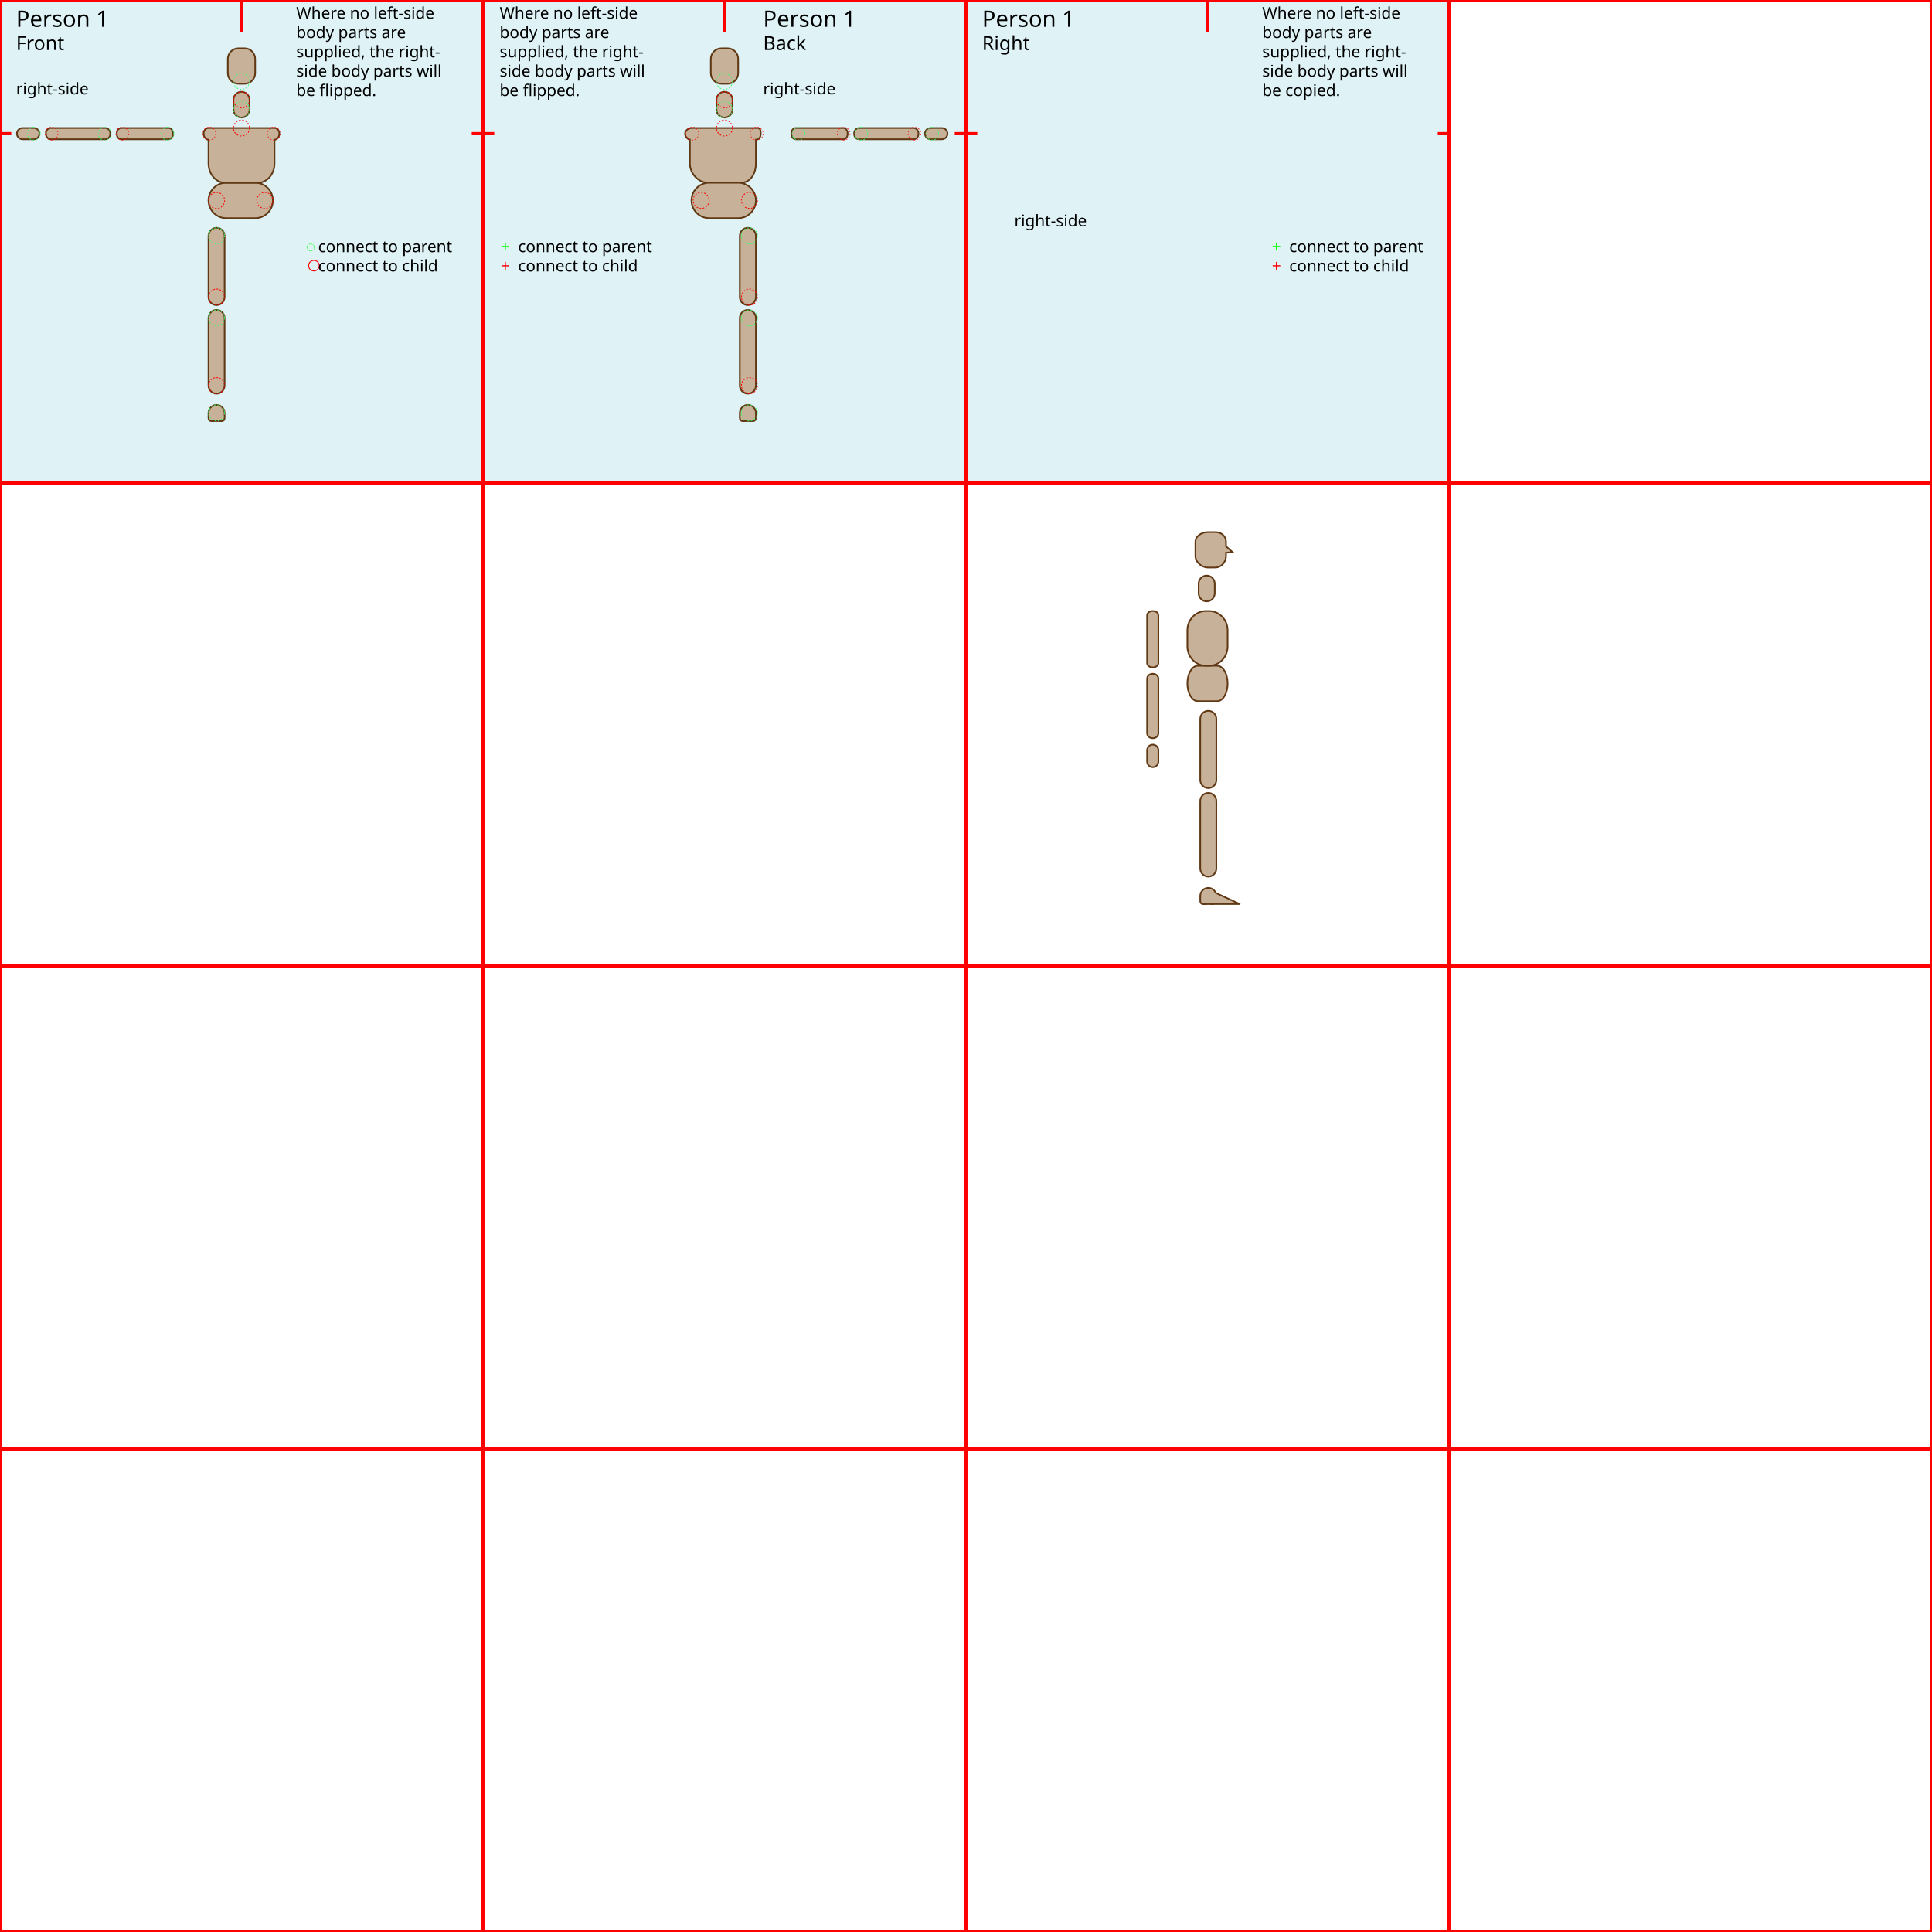
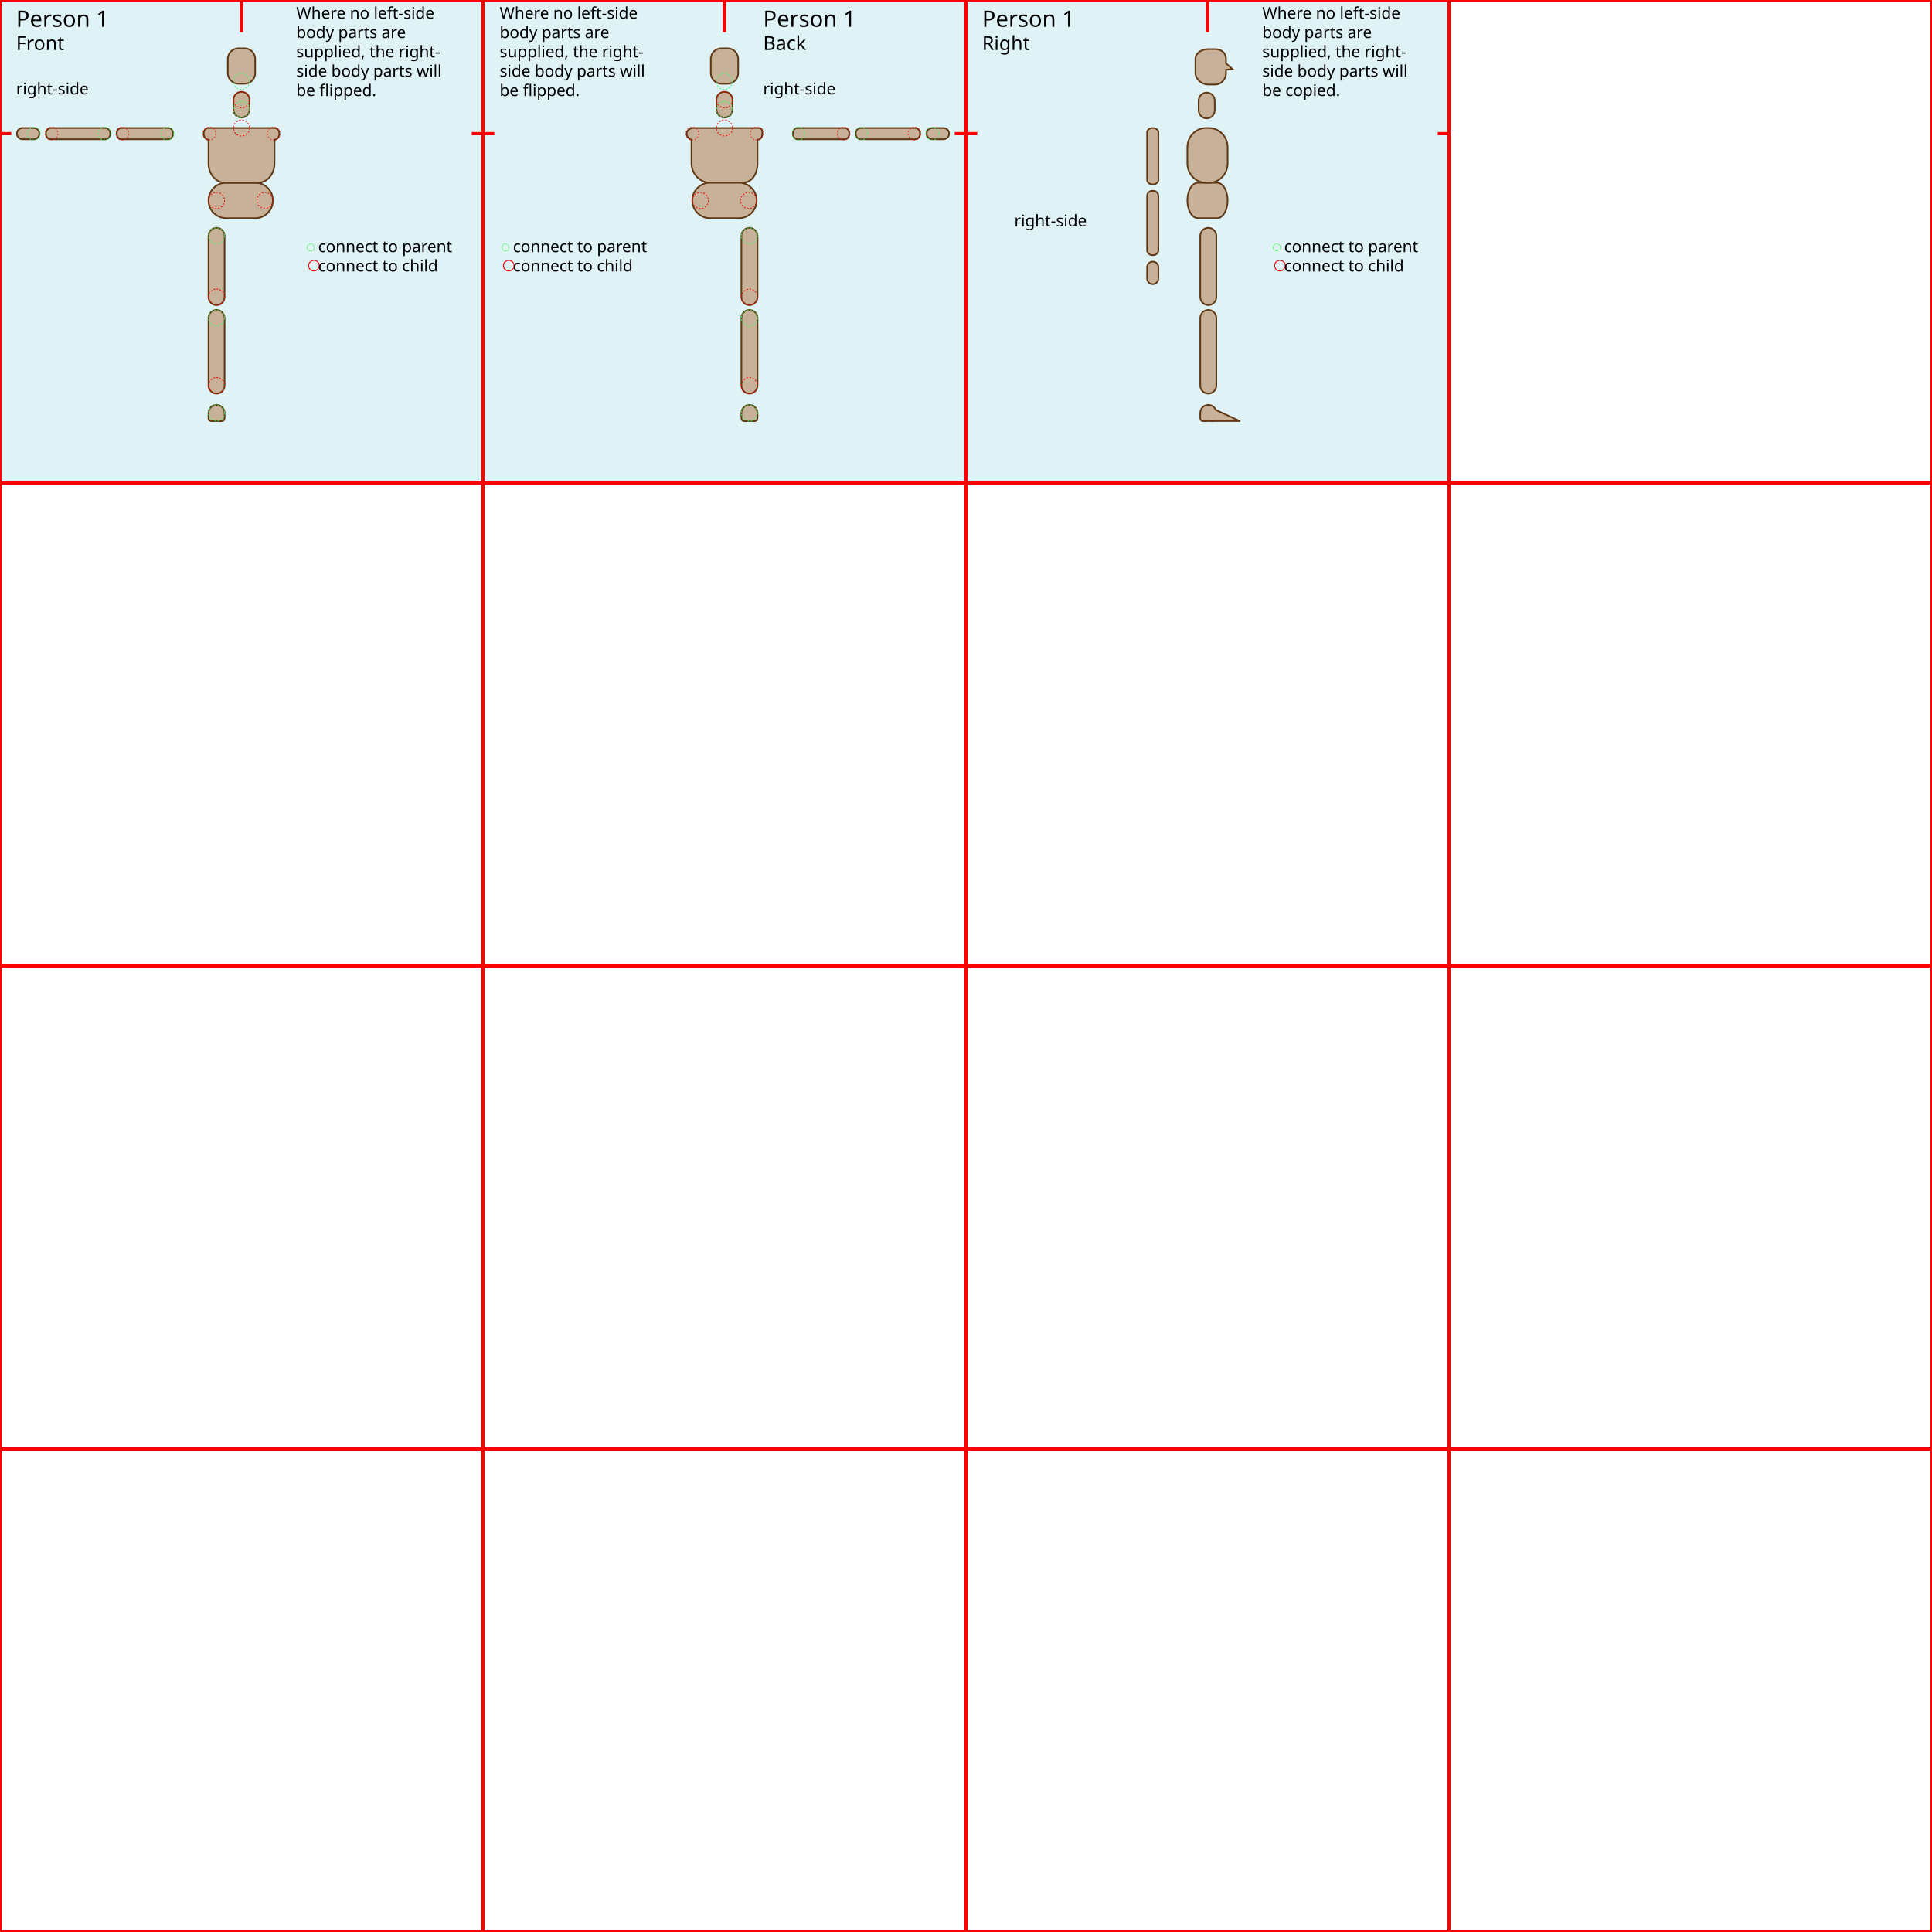
<svg xmlns="http://www.w3.org/2000/svg" version="1.1" x="0px" y="0px" width="1200px" height="1200px" viewBox="0 0 1200 1200" style="enable-background:new 0 0 1200 1200;" xml:space="preserve">
  <style type="text/css">

	.st0{fill:none;stroke:#FF0000;stroke-width:0.5;stroke-miterlimit:10;stroke-dasharray:1;}
	.st1{font-family:'Verdana';}
	.st2{opacity:0.3;fill:#95D7E4;}
	.st3{fill:none;stroke:#FF0000;stroke-width:0.5;stroke-miterlimit:10;stroke-dasharray:0.965,0.965;}
	.st4{font-family:'Verdana-Bold';}
	.st5{fill:#C7B299;stroke:#603813;stroke-miterlimit:10;}
	.st6{font-family:'MyriadPro-Regular';}
	.st7{opacity:0.8;}
	.st8{fill:#FF0000;}
	.st9{fill:#C7B299;stroke:#603813;stroke-linejoin:round;stroke-miterlimit:10;}
	.st10{fill:none;}
	.st11{fill:none;stroke:#FF0000;stroke-width:0.5;stroke-miterlimit:10;stroke-dasharray:0.98,0.98;}
	.st12{fill:#00FF00;}
	.st13{font-size:10;}
	.st14{font-size:12;}
	.st15{font-size:14;}
	.st16{opacity:0.9;fill:none;stroke:#33FF66;stroke-width:0.5;stroke-miterlimit:10;stroke-dasharray:1;}
	.st17{fill:none;stroke:#FF0000;stroke-width:2;stroke-miterlimit:10;}

</style>
  <g id="Background">
    <rect class="st2" width="300" height="300" />
    <rect x="300" class="st2" width="300" height="300" />
    <rect x="600" class="st2" width="300" height="300" />
    <line class="st17" x1="300" y1="0" x2="300" y2="1200" />
    <line class="st17" x1="600" y1="0" x2="600" y2="1200" />
    <line class="st17" x1="900" y1="0" x2="900" y2="1200" />
    <line class="st17" x1="0" y1="900" x2="1200" y2="900" />
    <line class="st17" x1="0" y1="600" x2="1200" y2="600" />
    <line class="st17" x1="0" y1="300" x2="1200" y2="300" />
    <rect class="st17" width="1200" height="1200" />
    <line class="st17" x1="150" y1="0" x2="150" y2="20" />
    <line class="st17" x1="450" y1="0" x2="450" y2="20" />
    <line class="st17" x1="750" y1="0" x2="750" y2="20" />
    <line class="st17" x1="300" y1="83" x2="293" y2="83" />
    <line class="st17" x1="7" y1="83" x2="0" y2="83" />
    <line class="st17" x1="600" y1="83" x2="593" y2="83" />
    <line class="st17" x1="307" y1="83" x2="300" y2="83" />
    <line class="st17" x1="900" y1="83" x2="893" y2="83" />
    <line class="st17" x1="607" y1="83" x2="600" y2="83" />
  </g>
  <g id="Components">
    <g id="person-1">
      <g id="person-1-front">
        <g id="person-1-front-body">
          <g id="person-1-front-pelvis-group">
            <path id="person-1-front-pelvis" class="st5" d="M169.5,124.5c0-6.075-4.925-11-11-11h-18c-6.075,0-11,4.925-11,11l0,0       c0,6.075,4.925,11,11,11h18C164.575,135.5,169.5,130.575,169.5,124.5L169.5,124.5z" />
            <g id="person-1-front-pelvis-socket-legs-right">
              <circle class="st11" cx="134.5" cy="124.5" r="5" />
            </g>
            <g id="person-1-front-pelvis-socket-legs-left">
              <circle class="st11" cx="164.5" cy="124.5" r="5" />
            </g>
          </g>
          <g id="person-1-front-arms">
            <g id="person-1-front-arms-right">
              <g id="person-1-front-arms-right-lower-group">
                <g id="person-1-front-arms-right-hand-group">
                  <path id="person-1-front-arms-right-hand" class="st5" d="M10.5,83c0,1.933,1.567,3.5,3.5,3.5h7c1.933,0,3.5-1.567,3.5-3.5          l0,0c0-1.933-1.567-3.5-3.5-3.5h-7C12.067,79.5,10.5,81.067,10.5,83L10.5,83z" />
                  <circle id="person-1-front-arms-right-hand-ball" class="st16" cx="21" cy="83" r="4" />
                </g>
                <path id="person-1-front-arms-right-lower" class="st5" d="M28.5,83.135c0,1.858,1.377,3.365,3.077,3.365h33.847         c1.699,0,3.077-1.507,3.077-3.365v-0.27c0-1.858-1.377-3.365-3.077-3.365H31.577c-1.699,0-3.077,1.507-3.077,3.365V83.135z" />
                <circle id="person-1-front-arms-right-lower-ball" class="st16" cx="65" cy="83" r="4" />
                <g id="person-1-front-arms-right-lower-socket" class="st7">
                  <circle class="st3" cx="32" cy="83" r="4" />
                </g>
              </g>
              <path id="person-1-front-arms-right-upper" class="st5" d="M72.5,83.135c0,1.858,1.205,3.365,2.692,3.365h29.616        c1.487,0,2.692-1.507,2.692-3.365v-0.27c0-1.858-1.205-3.365-2.692-3.365H75.192c-1.487,0-2.692,1.507-2.692,3.365V83.135z" />
-               <circle id="person-1-front-arms-right-upper-ball_1_" class="st16" cx="104" cy="83" r="4" />
+               <circle id="person-1-front-arms-right-upper-ball" class="st16" cx="104" cy="83" r="4" />
              <g id="person-1-front-arms-right-upper-socket" class="st7">
                <circle class="st3" cx="76" cy="83" r="4" />
              </g>
            </g>
          </g>
          <g id="person-1-front-legs">
            <g id="person-1-front-legs-right">
              <g id="person-1-front-legs-right-upper-group">
                <g id="person-1-front-legs-right-lower-group">
                  <g id="person-1-front-legs-right-foot-group">
                    <path id="person-1-front-legs-right-foot" class="st5" d="M139.5,259.5c0,2.761-2.239,2-5,2l0,0c-2.761,0-5,0.761-5-2v-3           c0-2.761,2.239-5,5-5l0,0c2.761,0,5,2.239,5,5V259.5z" />
                    <circle id="person-1-front-legs-right-foot-ball" class="st16" cx="134.5" cy="256.5" r="5" />
                  </g>
                  <path id="person-1-front-legs-right-lower" class="st5" d="M139.5,197.5c0-2.761-2.239-5-5-5l0,0c-2.761,0-5,2.239-5,5v42          c0,2.761,2.239,5,5,5l0,0c2.761,0,5-2.239,5-5V197.5z" />
                  <circle id="person-1-front-legs-right-lower-ball" class="st16" cx="134.5" cy="197.5" r="5" />
                  <g id="person-1-front-legs-right-lower-socket">
                    <circle class="st11" cx="134.5" cy="239.5" r="5" />
                  </g>
                </g>
                <path id="person-1-front-legs-right-upper" class="st5" d="M139.5,146.5c0-2.761-2.239-5-5-5l0,0c-2.761,0-5,2.239-5,5v38         c0,2.761,2.239,5,5,5l0,0c2.761,0,5-2.239,5-5V146.5z" />
                <circle id="person-1-front-legs-upper-right-ball" class="st16" cx="134.5" cy="146.5" r="5" />
                <g id="person-1-front-legs-right-upper-socket">
                  <circle class="st11" cx="134.5" cy="184.5" r="5" />
                </g>
              </g>
            </g>
          </g>
          <g id="person-1-front-headneck">
            <g id="person-1-front-neck-group">
              <g id="person-1-front-head-group">
                <path id="person-1-front-neck" class="st5" d="M158.5,36.6c0-3.645-2.955-6.6-6.6-6.6h-3.8c-3.645,0-6.6,2.955-6.6,6.6v8.8         c0,3.645,2.955,6.6,6.6,6.6h3.8c3.645,0,6.6-2.955,6.6-6.6V36.6z" />
                <circle id="person-1-front-head-ball" class="st16" cx="150" cy="50.5" r="5" />
              </g>
              <path id="person-1-front-head" class="st5" d="M155,62c0-2.761-2.239-5-5-5l0,0c-2.761,0-5,2.239-5,5v6c0,2.761,2.239,5,5,5        l0,0c2.761,0,5-2.239,5-5V62z" />
              <circle id="person-1-front-headneck-ball" class="st16" cx="150" cy="68" r="5" />
              <g id="person-1-front-neck-socket">
                <circle class="st11" cx="150" cy="62" r="5" />
              </g>
            </g>
          </g>
          <g id="person-1-front-torso-group">
            <path id="person-1-front-torso" class="st5" d="M170.5,86.75c1.699,0,3-1.757,3-3.615v-0.27c0-1.858-1.301-3.365-3-3.365       h-7.077h-3.173h-20.5h-3.173H129.5c-1.699,0-3,1.507-3,3.365v0.27c0,1.858,1.301,3.615,3,3.615V92v9.5       c0,6.627,4.589,12,10.25,12h20.5c5.661,0,10.25-5.373,10.25-12V92V86.75z" />
            <g id="person-1-front-torso-socket-arms-right" class="st7">
              <circle class="st3" cx="130" cy="83" r="4" />
            </g>
            <g id="person-1-front-torso-socket-arms-left" class="st7">
              <circle class="st3" cx="170" cy="83" r="4" />
            </g>
            <circle id="person-1-front-headneck-socket" class="st0" cx="150" cy="79.5" r="5" />
          </g>
        </g>
      </g>
      <g id="person-1-right-0">
        <g id="person-1-right-body">
-           <path id="person-1-right-pelvis_1_" class="st5" d="M762.5,424.5c0-6.075-2.914-11-6.51-11h-11.98c-3.596,0-6.51,4.925-6.51,11      l0,0c0,6.075,2.914,11,6.51,11h11.98C759.586,435.5,762.5,430.575,762.5,424.5L762.5,424.5z" />
+           <path id="person-1-right-pelvis_2_" class="st5" d="M762.5,124.5c0-6.075-2.914-11-6.51-11h-11.98c-3.596,0-6.51,4.925-6.51,11      l0,0c0,6.075,2.914,11,6.51,11h11.98C759.586,135.5,762.5,130.575,762.5,124.5L762.5,124.5z" />
          <g id="person-1-right-arms">
            <g id="person-1-right-arms-right">
-               <path id="person-1-right-arms-right-lower" class="st5" d="M716.135,458.5c1.858,0,3.365-1.377,3.365-3.076v-33.848        c0-1.699-1.507-3.076-3.365-3.076h-0.27c-1.858,0-3.365,1.377-3.365,3.076v33.848c0,1.699,1.507,3.076,3.365,3.076H716.135z" />
-               <path id="person-1-right-arms-right-upper" class="st5" d="M716.135,414.5c1.858,0,3.365-1.205,3.365-2.691v-29.617        c0-1.486-1.507-2.691-3.365-2.691h-0.27c-1.858,0-3.365,1.205-3.365,2.691v29.617c0,1.486,1.507,2.691,3.365,2.691H716.135z" />
-               <path id="person-1-right-arms-right-hand" class="st5" d="M716,476.5c1.934,0,3.5-1.566,3.5-3.5v-7c0-1.934-1.566-3.5-3.5-3.5        l0,0c-1.934,0-3.5,1.566-3.5,3.5v7C712.5,474.934,714.066,476.5,716,476.5L716,476.5z" />
+               <path id="person-1-right-arms-right-lower" class="st5" d="M716.135,158.5c1.858,0,3.365-1.377,3.365-3.076v-33.848        c0-1.699-1.507-3.076-3.365-3.076h-0.27c-1.858,0-3.365,1.377-3.365,3.076v33.848c0,1.699,1.507,3.076,3.365,3.076H716.135z" />
+               <path id="person-1-right-arms-right-upper" class="st5" d="M716.135,114.5c1.858,0,3.365-1.205,3.365-2.691V82.191        c0-1.486-1.507-2.691-3.365-2.691h-0.27c-1.858,0-3.365,1.205-3.365,2.691v29.617c0,1.486,1.507,2.691,3.365,2.691H716.135z" />
+               <path id="person-1-right-arms-right-hand" class="st5" d="M716,176.5c1.934,0,3.5-1.566,3.5-3.5v-7c0-1.934-1.566-3.5-3.5-3.5        l0,0c-1.934,0-3.5,1.566-3.5,3.5v7C712.5,174.934,714.066,176.5,716,176.5L716,176.5z" />
            </g>
          </g>
          <g id="person-1-right-legs">
            <g id="person-1-right-legs-right">
-               <path id="person-1-right-legs-right-lower_1_" class="st5" d="M755.5,497.5c0-2.761-2.238-5-5-5l0,0c-2.762,0-5,2.239-5,5v42        c0,2.761,2.238,5,5,5l0,0c2.762,0,5-2.239,5-5V497.5z" />
-               <path id="person-1-right-legs-right-upper_1_" class="st5" d="M755.5,446.5c0-2.761-2.238-5-5-5l0,0c-2.762,0-5,2.239-5,5v38        c0,2.761,2.238,5,5,5l0,0c2.762,0,5-2.239,5-5V446.5z" />
-               <path id="person-1-right-legs-right-foot_1_" class="st9" d="M770,561.5l-14.877-6.894c-0.747-1.821-2.532-3.106-4.623-3.106        c-2.762,0-5,2.239-5,5v3c0,2.761,2.238,2,5,2c1.462,0,2.773,0.209,3.688,0H770z" />
+               <path id="person-1-right-legs-right-lower_2_" class="st5" d="M755.5,197.5c0-2.761-2.238-5-5-5l0,0c-2.762,0-5,2.239-5,5v42        c0,2.761,2.238,5,5,5l0,0c2.762,0,5-2.239,5-5V197.5z" />
+               <path id="person-1-right-legs-right-upper_2_" class="st5" d="M755.5,146.5c0-2.761-2.238-5-5-5l0,0c-2.762,0-5,2.239-5,5v38        c0,2.761,2.238,5,5,5l0,0c2.762,0,5-2.239,5-5V146.5z" />
+               <path id="person-1-right-legs-right-foot_2_" class="st9" d="M770,261.5l-14.877-6.894c-0.747-1.821-2.532-3.106-4.623-3.106        c-2.762,0-5,2.239-5,5v3c0,2.761,2.238,2,5,2c1.462,0,2.773,0.209,3.688,0H770z" />
            </g>
          </g>
          <g id="person-1-right-headneck">
-             <path id="person-1-right-neck" class="st5" d="M754.5,362.5c0-2.761-2.238-5-5-5l0,0c-2.762,0-5,2.239-5,5v6       c0,2.761,2.238,5,5,5l0,0c2.762,0,5-2.239,5-5V362.5z" />
-             <path id="person-1-right-head" class="st5" d="M765.5,342.889l-4-3.556V336.6c0-3.645-2.803-6.1-6.876-6.1h-4.248       c-4.073,0-7.876,2.455-7.876,6.1v8.8c0,3.645,3.803,7.1,7.876,7.1h4.248c4.073,0,6.876-3.455,6.876-7.1v-2.067L765.5,342.889z" />
-           </g>
-           <path id="person-1-right-torso_1_" class="st5" d="M762.5,391.5c0-6.627-5.166-12-11.538-12h-1.924      c-6.372,0-11.538,5.373-11.538,12v10c0,6.627,5.166,12,11.538,12h1.924c6.372,0,11.538-5.373,11.538-12V391.5z" />
+             <path id="person-1-right-neck" class="st5" d="M754.5,62.5c0-2.761-2.238-5-5-5l0,0c-2.762,0-5,2.239-5,5v6       c0,2.761,2.238,5,5,5l0,0c2.762,0,5-2.239,5-5V62.5z" />
+             <path id="person-1-right-head" class="st5" d="M765.5,42.889l-4-3.556V36.6c0-3.645-2.803-6.1-6.876-6.1h-4.248       c-4.073,0-7.876,2.455-7.876,6.1v8.8c0,3.645,3.803,7.1,7.876,7.1h4.248c4.073,0,6.876-3.455,6.876-7.1v-2.067L765.5,42.889z" />
+           </g>
+           <path id="person-1-right-torso_2_" class="st5" d="M762.5,91.5c0-6.627-5.166-12-11.538-12h-1.924      c-6.372,0-11.538,5.373-11.538,12v10c0,6.627,5.166,12,11.538,12h1.924c6.372,0,11.538-5.373,11.538-12V91.5z" />
        </g>
      </g>
      <g id="person-1-back">
-         <g id="person-1-back-body_1_">
+         <g id="person-1-back-body">
          <g id="person-1-back-torso-group">
-             <path id="person-1-back-torso" class="st5" d="M428.5,86.75c-1,0-3-1.757-3-3.615v-0.27c0-1.858,2.301-3.365,4-3.365h7.077       h3.173h20.5h3.173h7.077c1.699,0,2,1.507,2,3.365v0.27c0,1.858-1,3.615-3,3.615V92v9.5c0,6.627-3.589,12-9.25,12h-20.5       c-5.661,0-11.25-5.373-11.25-12V92V86.75z" />
+             <path id="person-1-back-torso" class="st5" d="M429.5,86.75c-1,0-3-1.757-3-3.615v-0.27c0-1.858,2.301-3.365,4-3.365h7.077       h3.173h20.5h3.173h7.077c1.699,0,2,1.507,2,3.365v0.27c0,1.858-1,3.615-3,3.615V92v9.5c0,6.627-3.589,12-9.25,12h-20.5       c-5.661,0-11.25-5.373-11.25-12V92V86.75z" />
            <g id="person-1-back-torso-socket-arms-right" class="st7">
              <circle class="st3" cx="470" cy="83" r="4" />
            </g>
            <g id="person-1-back-torso-socket-arms-left" class="st7">
              <circle class="st3" cx="430" cy="83" r="4" />
            </g>
            <circle id="person-1-back-headneck-socket" class="st0" cx="450" cy="79.5" r="5" />
          </g>
          <g id="person-1-back-pelvis-group">
-             <path id="person-1-back-pelvis" class="st5" d="M469.5,124.5c0,6.075-4.925,11-11,11h-18c-6.075,0-11-4.925-11-11l0,0       c0-6.075,4.925-11,11-11h18C464.575,113.5,469.5,118.425,469.5,124.5L469.5,124.5z" />
+             <path id="person-1-back-pelvis" class="st5" d="M470,124.5c0,6.075-4.925,11-11,11h-18c-6.075,0-11-4.925-11-11l0,0       c0-6.075,4.925-11,11-11h18C465.075,113.5,470,118.425,470,124.5L470,124.5z" />
            <g id="person-1-back-pelvis-socket-legs-right">
-               <circle class="st11" cx="465.5" cy="124.5" r="5" />
+               <circle class="st11" cx="465" cy="124.5" r="5" />
            </g>
            <g id="person-1-back-pelvis-socket-legs-left">
-               <circle class="st11" cx="435.5" cy="124.5" r="5" />
-             </g>
-           </g>
-           <g id="person-1-back-headneck_1_">
+               <circle class="st11" cx="435" cy="124.5" r="5" />
+             </g>
+           </g>
+           <g id="person-1-back-headneck">
            <g id="person-1-back-neck-group">
              <g id="person-1-back-head-group">
-                 <path id="person-1-back-neck_1_" class="st5" d="M441.5,36.6c0-3.645,2.955-6.6,6.6-6.6h3.8c3.645,0,6.6,2.955,6.6,6.6v8.8         c0,3.645-2.955,6.6-6.6,6.6h-3.8c-3.645,0-6.6-2.955-6.6-6.6V36.6z" />
+                 <path id="person-1-back-neck" class="st5" d="M441.5,36.6c0-3.645,2.955-6.6,6.6-6.6h3.8c3.645,0,6.6,2.955,6.6,6.6v8.8         c0,3.645-2.955,6.6-6.6,6.6h-3.8c-3.645,0-6.6-2.955-6.6-6.6V36.6z" />
                <circle id="person-1-back-head-ball" class="st16" cx="450" cy="50.5" r="5" />
              </g>
-               <path id="person-1-back-head_1_" class="st5" d="M445,62c0-2.761,2.239-5,5-5l0,0c2.761,0,5,2.239,5,5v6c0,2.761-2.239,5-5,5        l0,0c-2.761,0-5-2.239-5-5V62z" />
+               <path id="person-1-back-head" class="st5" d="M445,62c0-2.761,2.239-5,5-5l0,0c2.761,0,5,2.239,5,5v6c0,2.761-2.239,5-5,5l0,0        c-2.761,0-5-2.239-5-5V62z" />
              <circle id="person-1-back-headneck-ball" class="st16" cx="450" cy="68" r="5" />
              <g id="person-1-back-neck-socket">
                <circle class="st11" cx="450" cy="62" r="5" />
              </g>
            </g>
          </g>
-           <g id="person-1-back-legs_1_">
-             <g id="person-1-back-legs-right_1_">
+           <g id="person-1-back-legs">
+             <g id="person-1-back-legs-right">
              <g id="person-1-back-legs-right-upper-group">
                <g id="person-1-back-legs-right-lower-group">
                  <g id="person-1-back-legs-right-foot-group">
-                     <path id="person-1-back-legs-right-foot" class="st5" d="M459.5,259.5c0,2.761,2.239,2,5,2l0,0c2.761,0,5,0.761,5-2v-3           c0-2.761-2.239-5-5-5l0,0c-2.761,0-5,2.239-5,5V259.5z" />
+                     <path id="person-1-back-legs-right-foot" class="st5" d="M460.5,259.5c0,2.761,2.239,2,5,2l0,0c2.761,0,5,0.761,5-2v-3           c0-2.761-2.239-5-5-5l0,0c-2.761,0-5,2.239-5,5V259.5z" />
                    <circle id="person-1-back-legs-right-foot-ball" class="st16" cx="465.5" cy="256.5" r="5" />
                  </g>
-                   <path id="person-1-back-legs-right-lower" class="st5" d="M469.5,239.5c0,2.761-2.239,5-5,5l0,0c-2.761,0-5-2.239-5-5v-42          c0-2.761,2.239-5,5-5l0,0c2.761,0,5,2.239,5,5V239.5z" />
+                   <path id="person-1-back-legs-right-lower" class="st5" d="M470.5,239.5c0,2.761-2.239,5-5,5l0,0c-2.761,0-5-2.239-5-5v-42          c0-2.761,2.239-5,5-5l0,0c2.761,0,5,2.239,5,5V239.5z" />
                  <circle id="person-1-back-legs-right-lower-ball" class="st16" cx="465.5" cy="197.5" r="5" />
                  <g id="person-1-back-legs-right-lower-socket">
                    <circle class="st11" cx="465.5" cy="239.5" r="5" />
                  </g>
                </g>
-                 <path id="person-1-back-legs-right-upper" class="st5" d="M469.5,184.5c0,2.761-2.239,5-5,5l0,0c-2.761,0-5-2.239-5-5v-38         c0-2.761,2.239-5,5-5l0,0c2.761,0,5,2.239,5,5V184.5z" />
+                 <path id="person-1-back-legs-right-upper" class="st5" d="M470.5,184.5c0,2.761-2.239,5-5,5l0,0c-2.761,0-5-2.239-5-5v-38         c0-2.761,2.239-5,5-5l0,0c2.761,0,5,2.239,5,5V184.5z" />
                <circle id="person-1-back-legs-upper-right-ball" class="st16" cx="465.5" cy="146.5" r="5" />
                <g id="person-1-back-legs-right-upper-socket">
                  <circle class="st11" cx="465.5" cy="184.5" r="5" />
                </g>
              </g>
            </g>
          </g>
-           <g id="person-1-back-arms_1_">
-             <g id="person-1-back-arms-right_1_">
+           <g id="person-1-back-arms">
+             <g id="person-1-back-arms-right">
              <g id="person-1-back-arms-right-lower-group">
                <g id="person-1-back-arms-right-hand-group">
-                   <path id="person-1-back-arms-right-hand_1_" class="st5" d="M588.5,83c0,1.933-1.567,3.5-3.5,3.5h-7          c-1.933,0-3.5-1.567-3.5-3.5l0,0c0-1.933,1.567-3.5,3.5-3.5h7C586.933,79.5,588.5,81.067,588.5,83L588.5,83z" />
+                   <path id="person-1-back-arms-right-hand" class="st5" d="M589.5,83c0,1.933-1.567,3.5-3.5,3.5h-7          c-1.933,0-3.5-1.567-3.5-3.5l0,0c0-1.933,1.567-3.5,3.5-3.5h7C587.933,79.5,589.5,81.067,589.5,83L589.5,83z" />
                  <circle id="person-1-back-arms-right-hand-ball" class="st16" cx="579" cy="83" r="4" />
                </g>
-                 <path id="person-1-back-arms-right-lower_1_" class="st5" d="M570.5,83.135c0,1.858-1.377,3.365-3.077,3.365h-33.847         c-1.699,0-3.077-1.507-3.077-3.365v-0.27c0-1.858,1.377-3.365,3.077-3.365h33.847c1.699,0,3.077,1.507,3.077,3.365V83.135z" />
+                 <path id="person-1-back-arms-right-lower" class="st5" d="M571.5,83.135c0,1.858-1.377,3.365-3.077,3.365h-33.847         c-1.699,0-3.077-1.507-3.077-3.365v-0.27c0-1.858,1.377-3.365,3.077-3.365h33.847c1.699,0,3.077,1.507,3.077,3.365V83.135z" />
                <circle id="person-1-back-arms-right-lower-ball" class="st16" cx="535" cy="83" r="4" />
                <g id="person-1-back-arms-right-lower-socket" class="st7">
                  <circle class="st3" cx="568" cy="83" r="4" />
                </g>
              </g>
-               <path id="person-1-back-arms-right-upper_1_" class="st5" d="M526.5,83.135c0,1.858-1.205,3.365-2.692,3.365h-29.616        c-1.487,0-2.692-1.507-2.692-3.365v-0.27c0-1.858,1.205-3.365,2.692-3.365h29.616c1.487,0,2.692,1.507,2.692,3.365V83.135z" />
+               <path id="person-1-back-arms-right-upper" class="st5" d="M527.5,83.135c0,1.858-1.205,3.365-2.692,3.365h-29.616        c-1.487,0-2.692-1.507-2.692-3.365v-0.27c0-1.858,1.205-3.365,2.692-3.365h29.616c1.487,0,2.692,1.507,2.692,3.365V83.135z" />
              <circle id="person-1-back-arms-right-upper-ball" class="st16" cx="496" cy="83" r="4" />
              <g id="person-1-back-arms-right-upper-socket" class="st7">
                <circle class="st3" cx="524" cy="83" r="4" />
              </g>
            </g>
          </g>
        </g>
      </g>
    </g>
  </g>
  <g id="Labels">
    <rect x="10" y="6" class="st10" width="123" height="33" />
    <text transform="matrix(1 0 0 1 10 16.6401)">
      <tspan x="0" y="0" class="st4 st15">Person 1</tspan>
      <tspan x="0" y="14.4" class="st4 st14">Front</tspan>
    </text>
    <rect x="184" y="4" class="st10" width="107" height="72" />
    <text transform="matrix(1 0 0 1 184 11.6001)">
      <tspan x="0" y="0" class="st1 st13">Where no left-side </tspan>
      <tspan x="0" y="12" class="st1 st13">body parts are </tspan>
      <tspan x="0" y="24" class="st1 st13">supplied, the right-</tspan>
      <tspan x="0" y="36" class="st1 st13">side body parts will </tspan>
      <tspan x="0" y="48" class="st1 st13">be flipped.</tspan>
    </text>
    <rect x="10" y="51" class="st10" width="114" height="18" />
    <text transform="matrix(1 0 0 1 10 58.6001)" class="st1 st13">right-side</text>
    <rect x="190" y="149" class="st10" width="105" height="81" />
    <text transform="matrix(1 0 0 1 190 156.6001)">
      <tspan x="0" y="0" class="st12 st6 st13">◌</tspan>
      <tspan x="5" y="0" class="st1 st13"> connect to parent</tspan>
      <tspan x="0" y="12" class="st8 st6 st13">⃝</tspan>
      <tspan x="5" y="12" class="st1 st13"> connect to child</tspan>
    </text>
    <rect x="474" y="6" class="st10" width="123" height="33" />
    <text transform="matrix(1 0 0 1 474 16.6401)">
      <tspan x="0" y="0" class="st4 st15">Person 1</tspan>
      <tspan x="0" y="14.4" class="st4 st14">Back</tspan>
    </text>
    <rect x="310.333" y="4" class="st10" width="107" height="72" />
    <text transform="matrix(1 0 0 1 310.3335 11.6001)">
      <tspan x="0" y="0" class="st1 st13">Where no left-side </tspan>
      <tspan x="0" y="12" class="st1 st13">body parts are </tspan>
      <tspan x="0" y="24" class="st1 st13">supplied, the right-</tspan>
      <tspan x="0" y="36" class="st1 st13">side body parts will </tspan>
      <tspan x="0" y="48" class="st1 st13">be flipped.</tspan>
    </text>
    <rect x="474" y="51" class="st10" width="114" height="18" />
    <text transform="matrix(1 0 0 1 474 58.6001)" class="st1 st13">right-side</text>
    <rect x="311" y="149" class="st10" width="105" height="81" />
    <text transform="matrix(1 0 0 1 311 156.6001)">
-       <tspan x="0" y="0" class="st12 st1 st13">+</tspan>
-       <tspan x="8.184" y="0" class="st1 st13"> connect to parent</tspan>
-       <tspan x="0" y="12" class="st8 st1 st13">+</tspan>
-       <tspan x="8.184" y="12" class="st1 st13"> connect to child</tspan>
+       <tspan x="0" y="0" class="st12 st6 st13">◌</tspan>
+       <tspan x="5" y="0" class="st1 st13"> connect to parent</tspan>
+       <tspan x="0" y="12" class="st8 st6 st13">⃝</tspan>
+       <tspan x="5" y="12" class="st1 st13"> connect to child</tspan>
    </text>
    <rect x="610" y="6" class="st10" width="123" height="33" />
    <text transform="matrix(1 0 0 1 610 16.6401)">
      <tspan x="0" y="0" class="st4 st15">Person 1</tspan>
      <tspan x="0" y="14.4" class="st4 st14">Right</tspan>
    </text>
    <rect x="784" y="4" class="st10" width="107" height="72" />
    <text transform="matrix(1 0 0 1 784 11.6001)">
      <tspan x="0" y="0" class="st1 st13">Where no left-side </tspan>
      <tspan x="0" y="12" class="st1 st13">body parts are </tspan>
      <tspan x="0" y="24" class="st1 st13">supplied, the right-</tspan>
      <tspan x="0" y="36" class="st1 st13">side body parts will </tspan>
      <tspan x="0" y="48" class="st1 st13">be copied.</tspan>
    </text>
    <rect x="630" y="133" class="st10" width="77" height="14" />
    <text transform="matrix(1 0 0 1 630 140.6001)" class="st1 st13">right-side</text>
    <rect x="790" y="149" class="st10" width="105" height="81" />
    <text transform="matrix(1 0 0 1 790 156.6001)">
-       <tspan x="0" y="0" class="st12 st1 st13">+</tspan>
-       <tspan x="8.184" y="0" class="st1 st13"> connect to parent</tspan>
-       <tspan x="0" y="12" class="st8 st1 st13">+</tspan>
-       <tspan x="8.184" y="12" class="st1 st13"> connect to child</tspan>
+       <tspan x="0" y="0" class="st12 st6 st13">◌</tspan>
+       <tspan x="5" y="0" class="st1 st13"> connect to parent</tspan>
+       <tspan x="0" y="12" class="st8 st6 st13">⃝</tspan>
+       <tspan x="5" y="12" class="st1 st13"> connect to child</tspan>
    </text>
  </g>
</svg>
